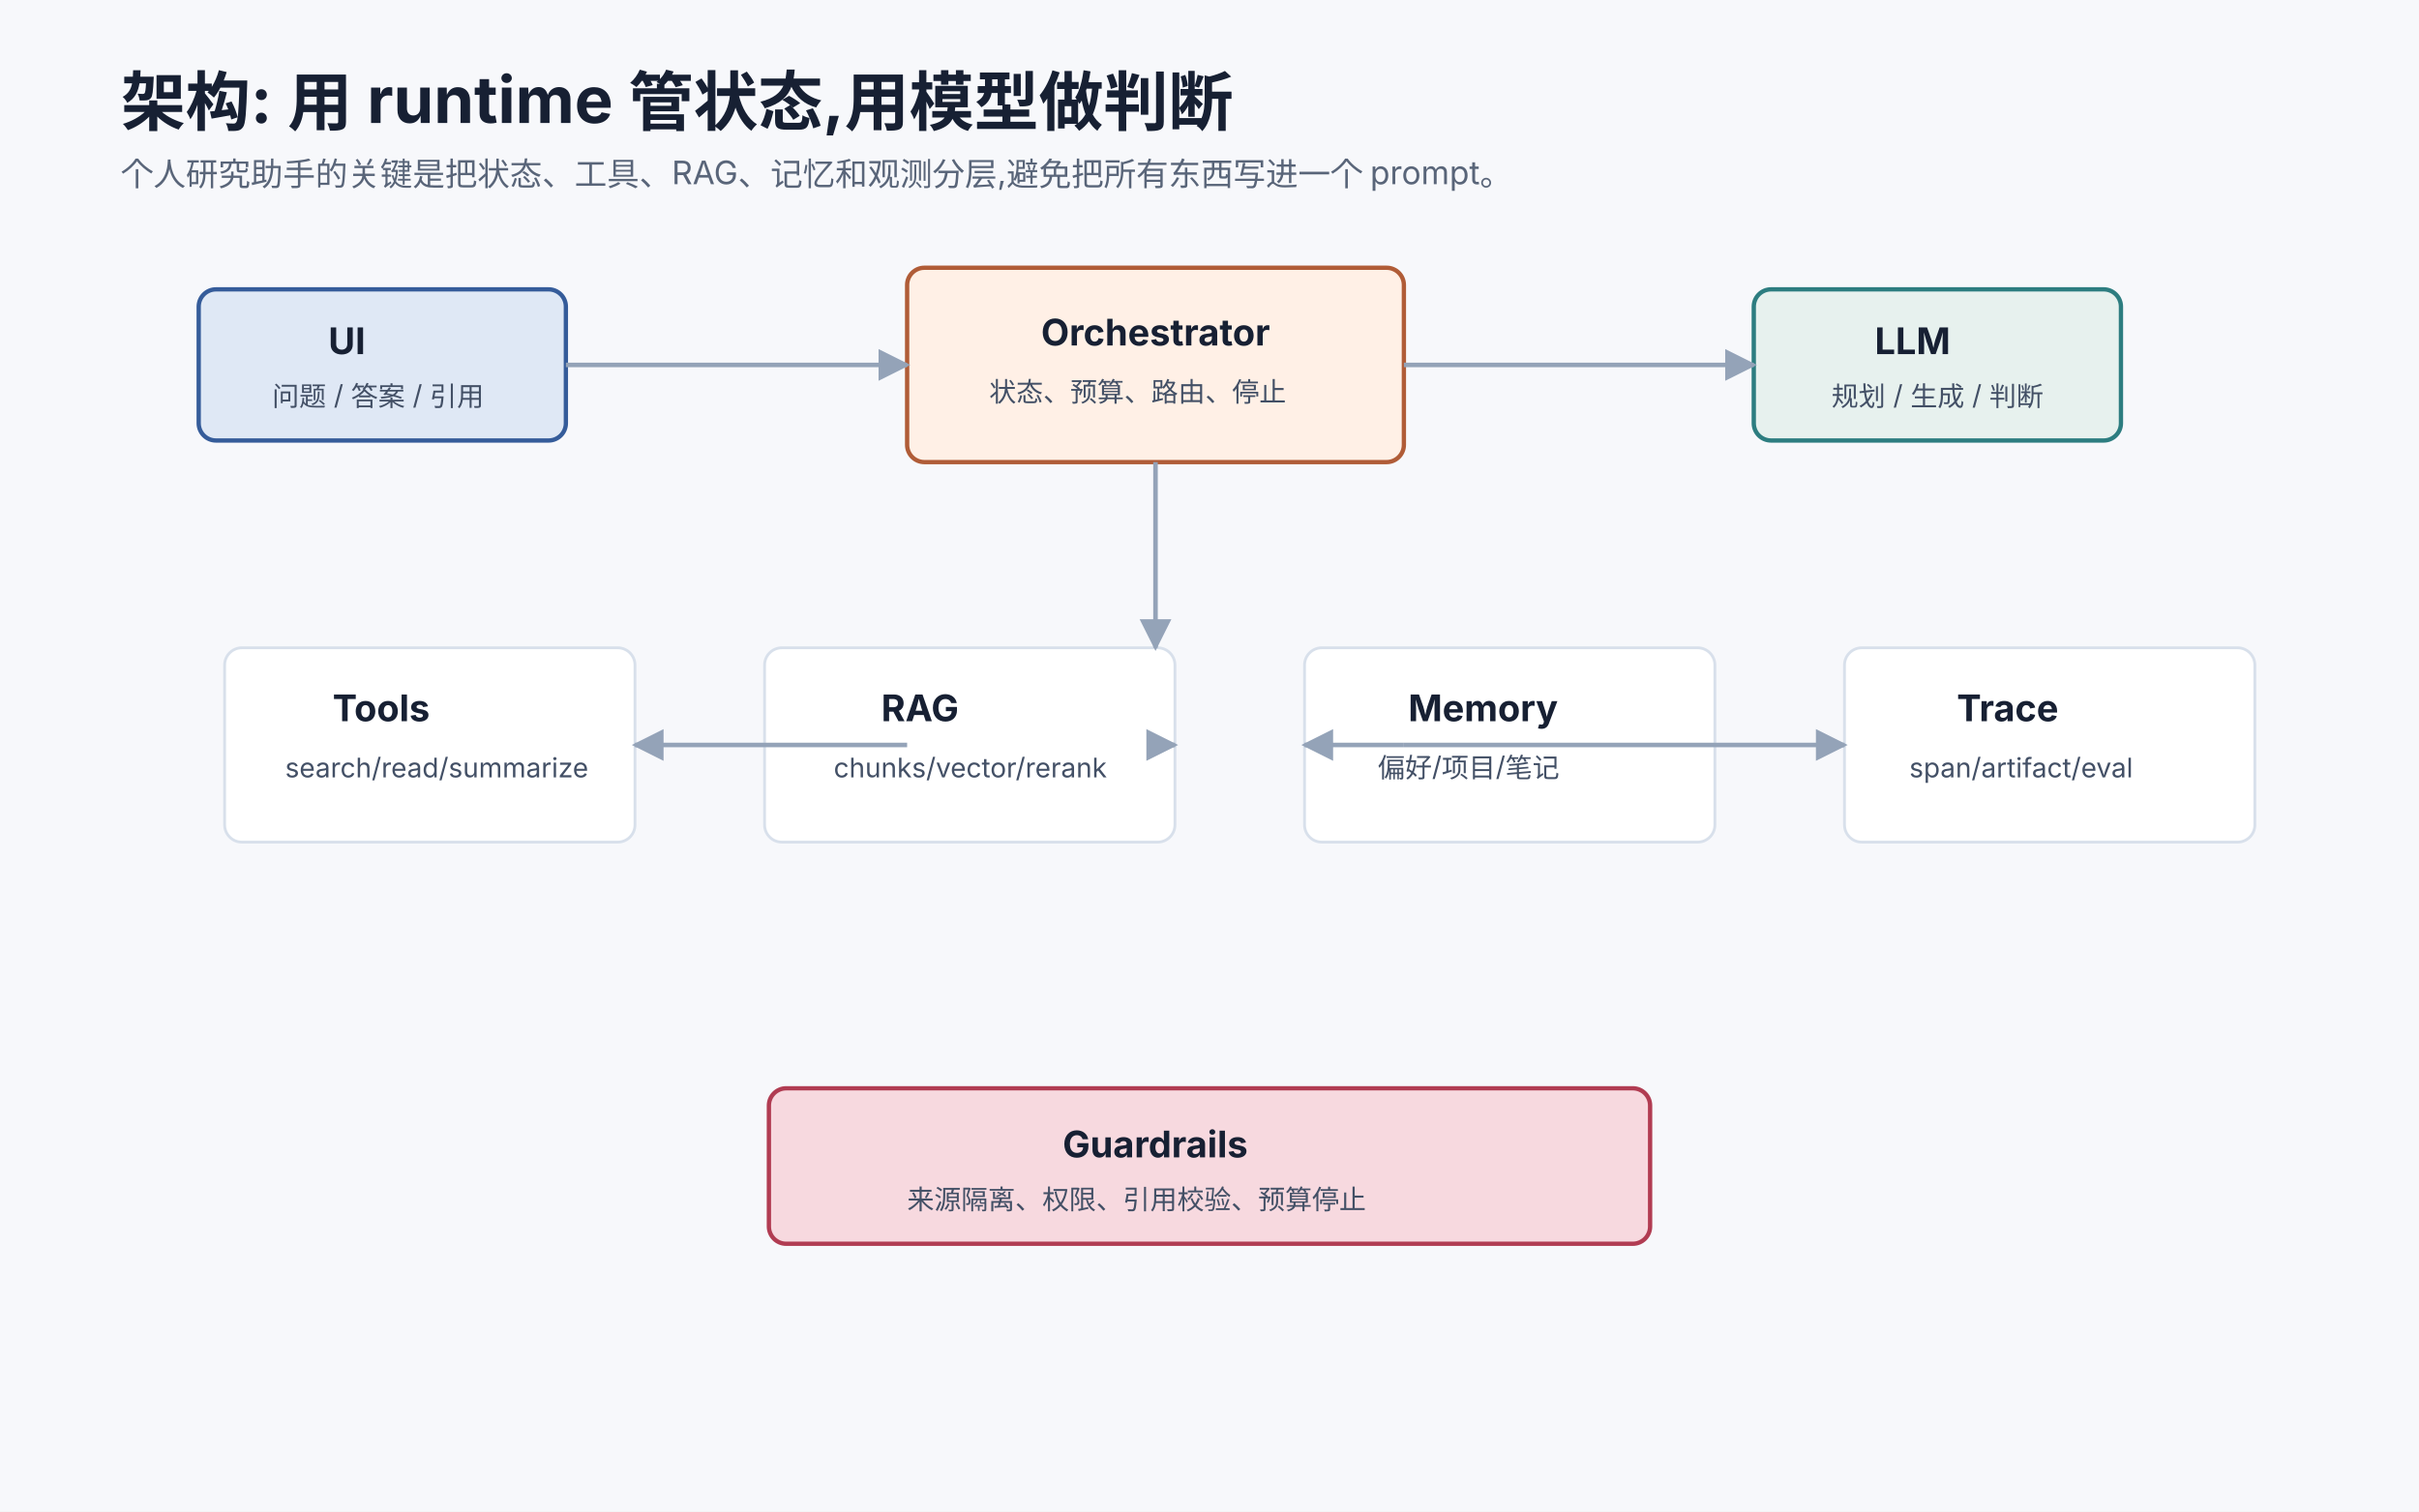
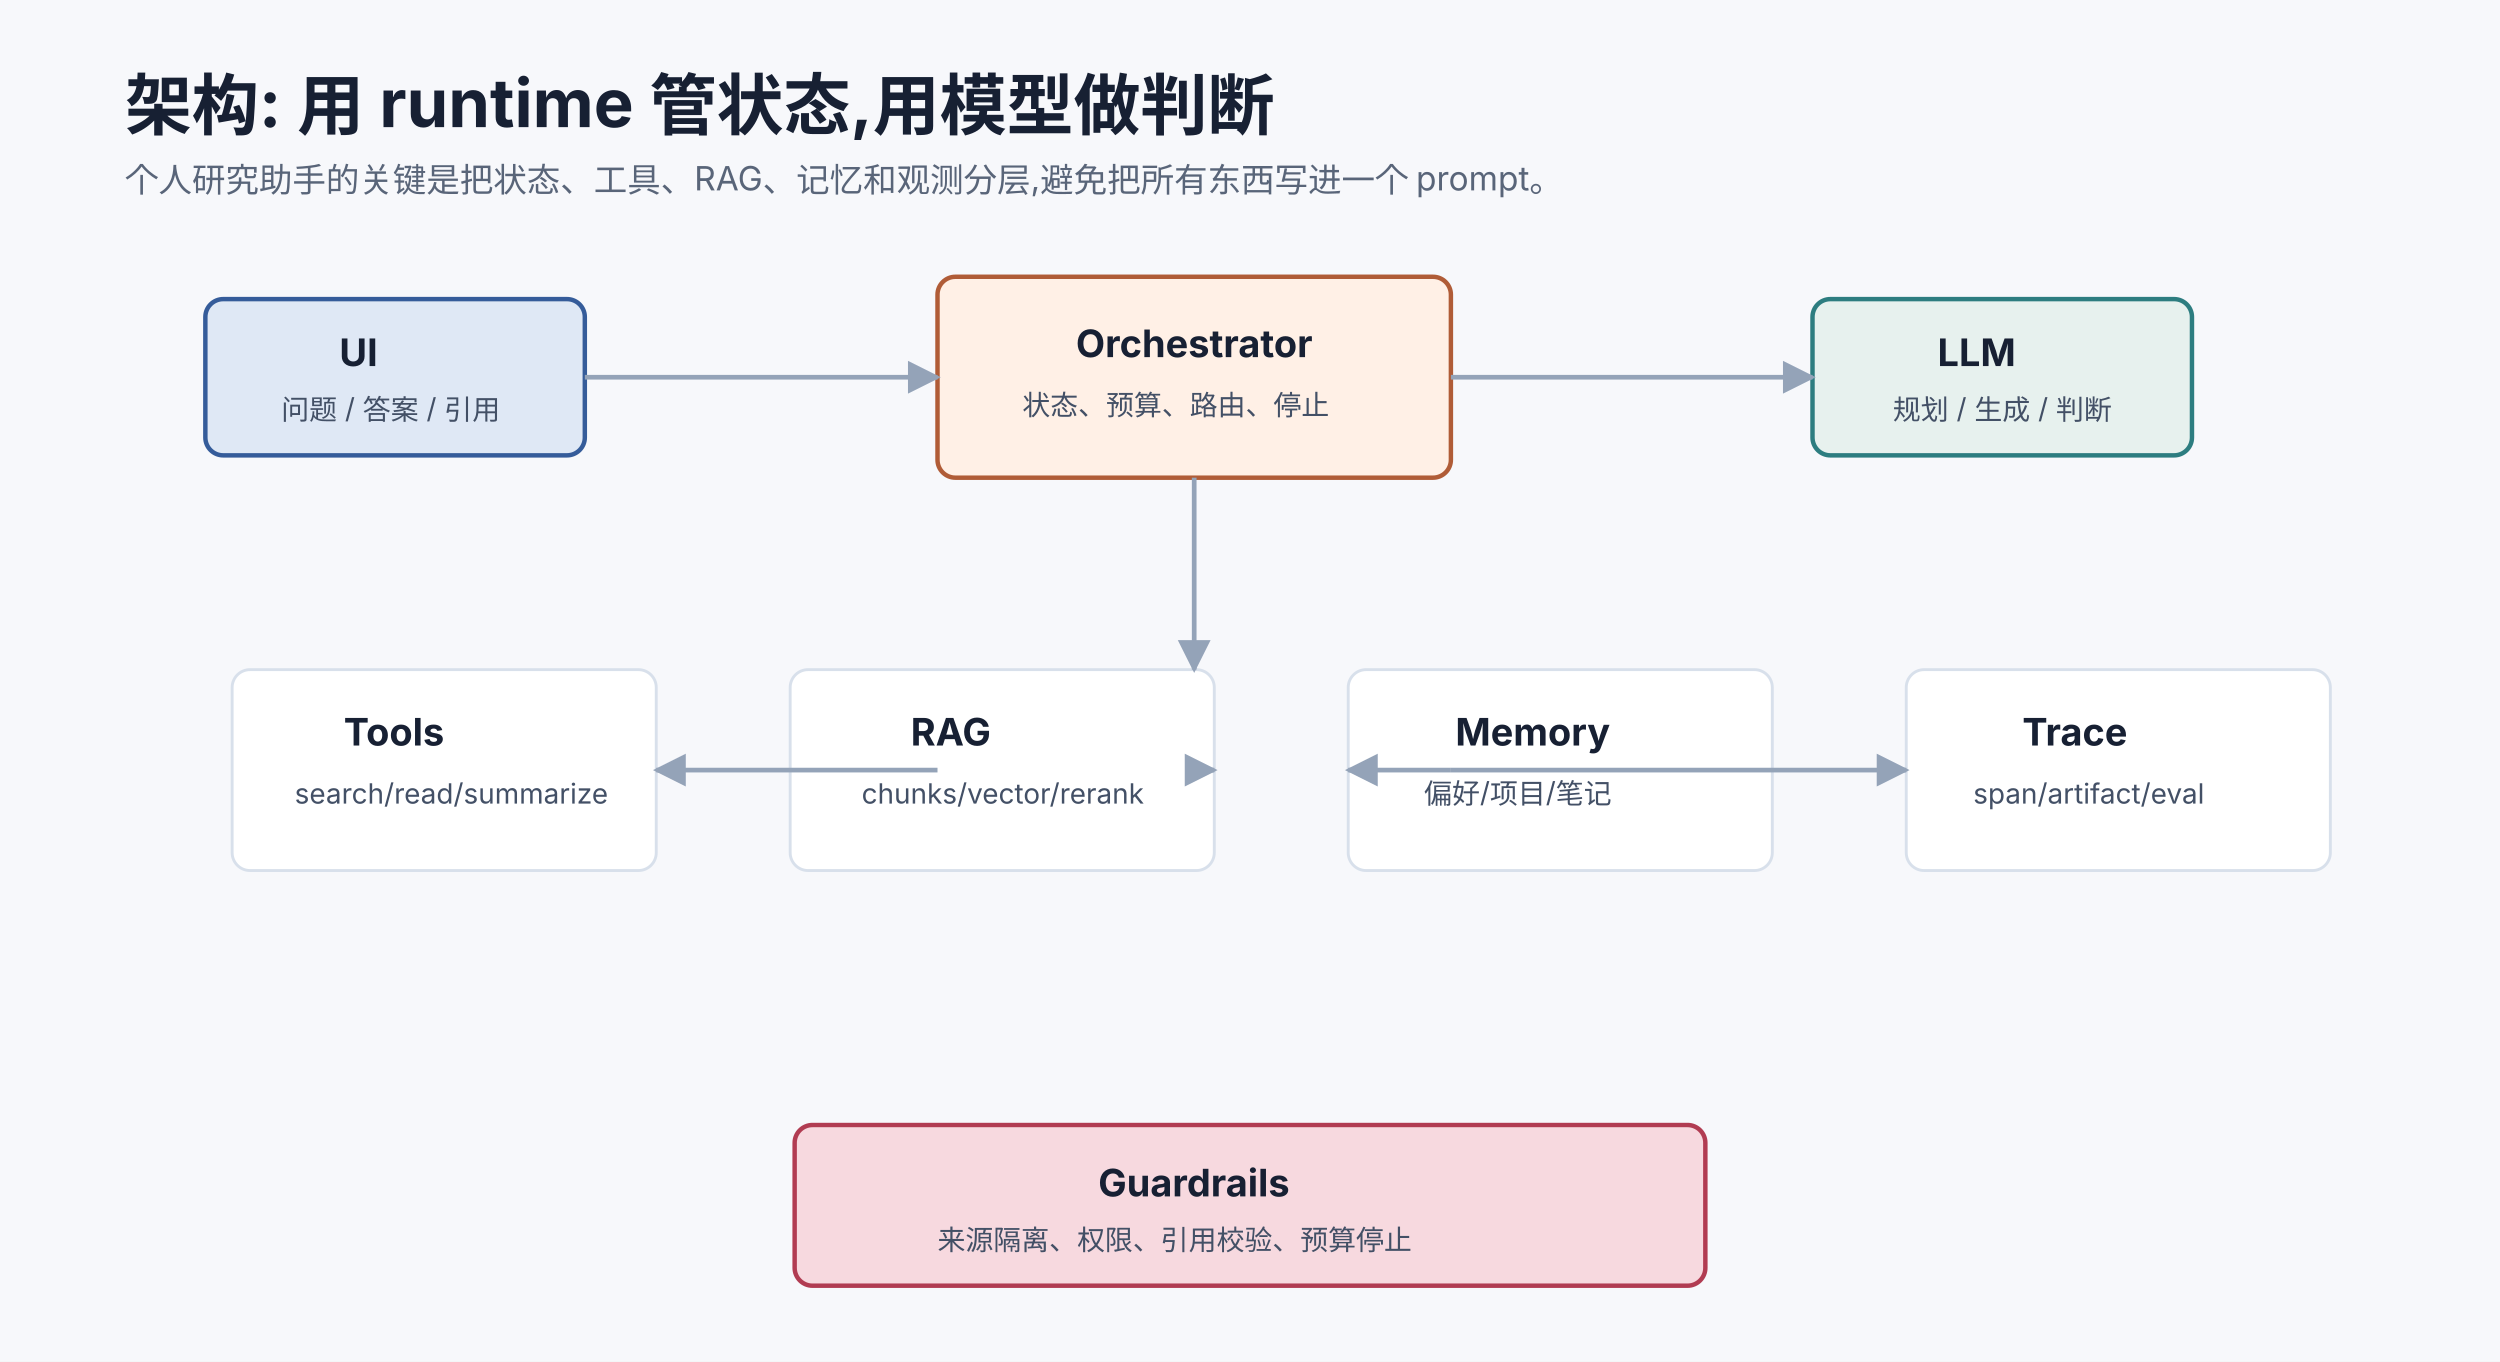
- <svg xmlns="http://www.w3.org/2000/svg" width="1120" height="700" viewBox="0 0 1120 700" role="img" aria-labelledby="title desc">
+ <svg xmlns="http://www.w3.org/2000/svg" width="1120" height="610" viewBox="0 0 1120 610" role="img" aria-labelledby="title desc">
  <defs>
    <style>.bg{fill:#f7f8fb}.title{font:700 30px system-ui,-apple-system,BlinkMacSystemFont,"Segoe UI",sans-serif;fill:#172033}.sub{font:400 15px system-ui,-apple-system,BlinkMacSystemFont,"Segoe UI",sans-serif;fill:#596579}.panel{fill:#fff;stroke:#d8e0eb;stroke-width:1.3}.head{font:700 17px system-ui,-apple-system,BlinkMacSystemFont,"Segoe UI",sans-serif;fill:#172033}.text{font:400 12.5px system-ui,-apple-system,BlinkMacSystemFont,"Segoe UI",sans-serif;fill:#435066}.blue{fill:#dfe8f5;stroke:#355c9a;stroke-width:2}.green{fill:#e7f1ee;stroke:#2d7d80;stroke-width:2}.orange{fill:#fff0e6;stroke:#b05c37;stroke-width:2}.purple{fill:#ece7f3;stroke:#7c5aa6;stroke-width:2}.red{fill:#f7d9df;stroke:#b13c52;stroke-width:2}.arrow{fill:none;stroke:#94a3b8;stroke-width:2.1;marker-end:url(#arrow)}</style>
    <marker id="arrow" viewBox="0 0 10 10" refX="9" refY="5" markerWidth="7" markerHeight="7" orient="auto-start-reverse">
      <path d="M0 0 L10 5 L0 10 z" fill="#94a3b8" />
    </marker>
  </defs>
-   <rect class="bg" width="1120" height="700" />
+   <rect class="bg" width="1120" height="610" />
  <text class="title" x="56" y="58">架构: 用 runtime 管状态,用模型做判断</text>
  <text class="sub" x="56" y="86">个人研究助手的关键是把状态、工具、RAG、记忆和观测分层,避免把所有东西写进一个 prompt。</text>
  <rect class="blue" x="92" y="134" width="170" height="70" rx="8" />
  <text class="head" x="152" y="164">UI</text>
  <text class="text" x="126" y="188">问题 / 答案 / 引用</text>
  <rect class="orange" x="420" y="124" width="230" height="90" rx="8" />
  <text class="head" x="482" y="160">Orchestrator</text>
  <text class="text" x="458" y="186">状态、预算、路由、停止</text>
  <rect class="green" x="812" y="134" width="170" height="70" rx="8" />
  <text class="head" x="868" y="164">LLM</text>
  <text class="text" x="848" y="188">规划 / 生成 / 判断</text>
  <path class="arrow" d="M262 169 H420" />
  <path class="arrow" d="M650 169 H812" />
  <rect class="panel" x="104" y="300" width="190" height="90" rx="8" />
  <text class="head" x="154" y="334">Tools</text>
  <text class="text" x="132" y="360">search/read/summarize</text>
  <rect class="panel" x="354" y="300" width="190" height="90" rx="8" />
  <text class="head" x="408" y="334">RAG</text>
  <text class="text" x="386" y="360">chunks/vector/rerank</text>
  <rect class="panel" x="604" y="300" width="190" height="90" rx="8" />
  <text class="head" x="652" y="334">Memory</text>
  <text class="text" x="638" y="360">偏好/项目/笔记</text>
  <rect class="panel" x="854" y="300" width="190" height="90" rx="8" />
  <text class="head" x="906" y="334">Trace</text>
  <text class="text" x="884" y="360">span/artifact/eval</text>
  <path class="arrow" d="M535 214 V300" />
  <path class="arrow" d="M420 345 H294" />
  <path class="arrow" d="M535 345 H544" />
  <path class="arrow" d="M650 345 H604" />
  <path class="arrow" d="M650 345 H854" />
  <rect class="red" x="356" y="504" width="408" height="72" rx="8" />
  <text class="head" x="492" y="536">Guardrails</text>
  <text class="text" x="420" y="560">来源隔离、权限、引用校验、预算停止</text>
</svg>
